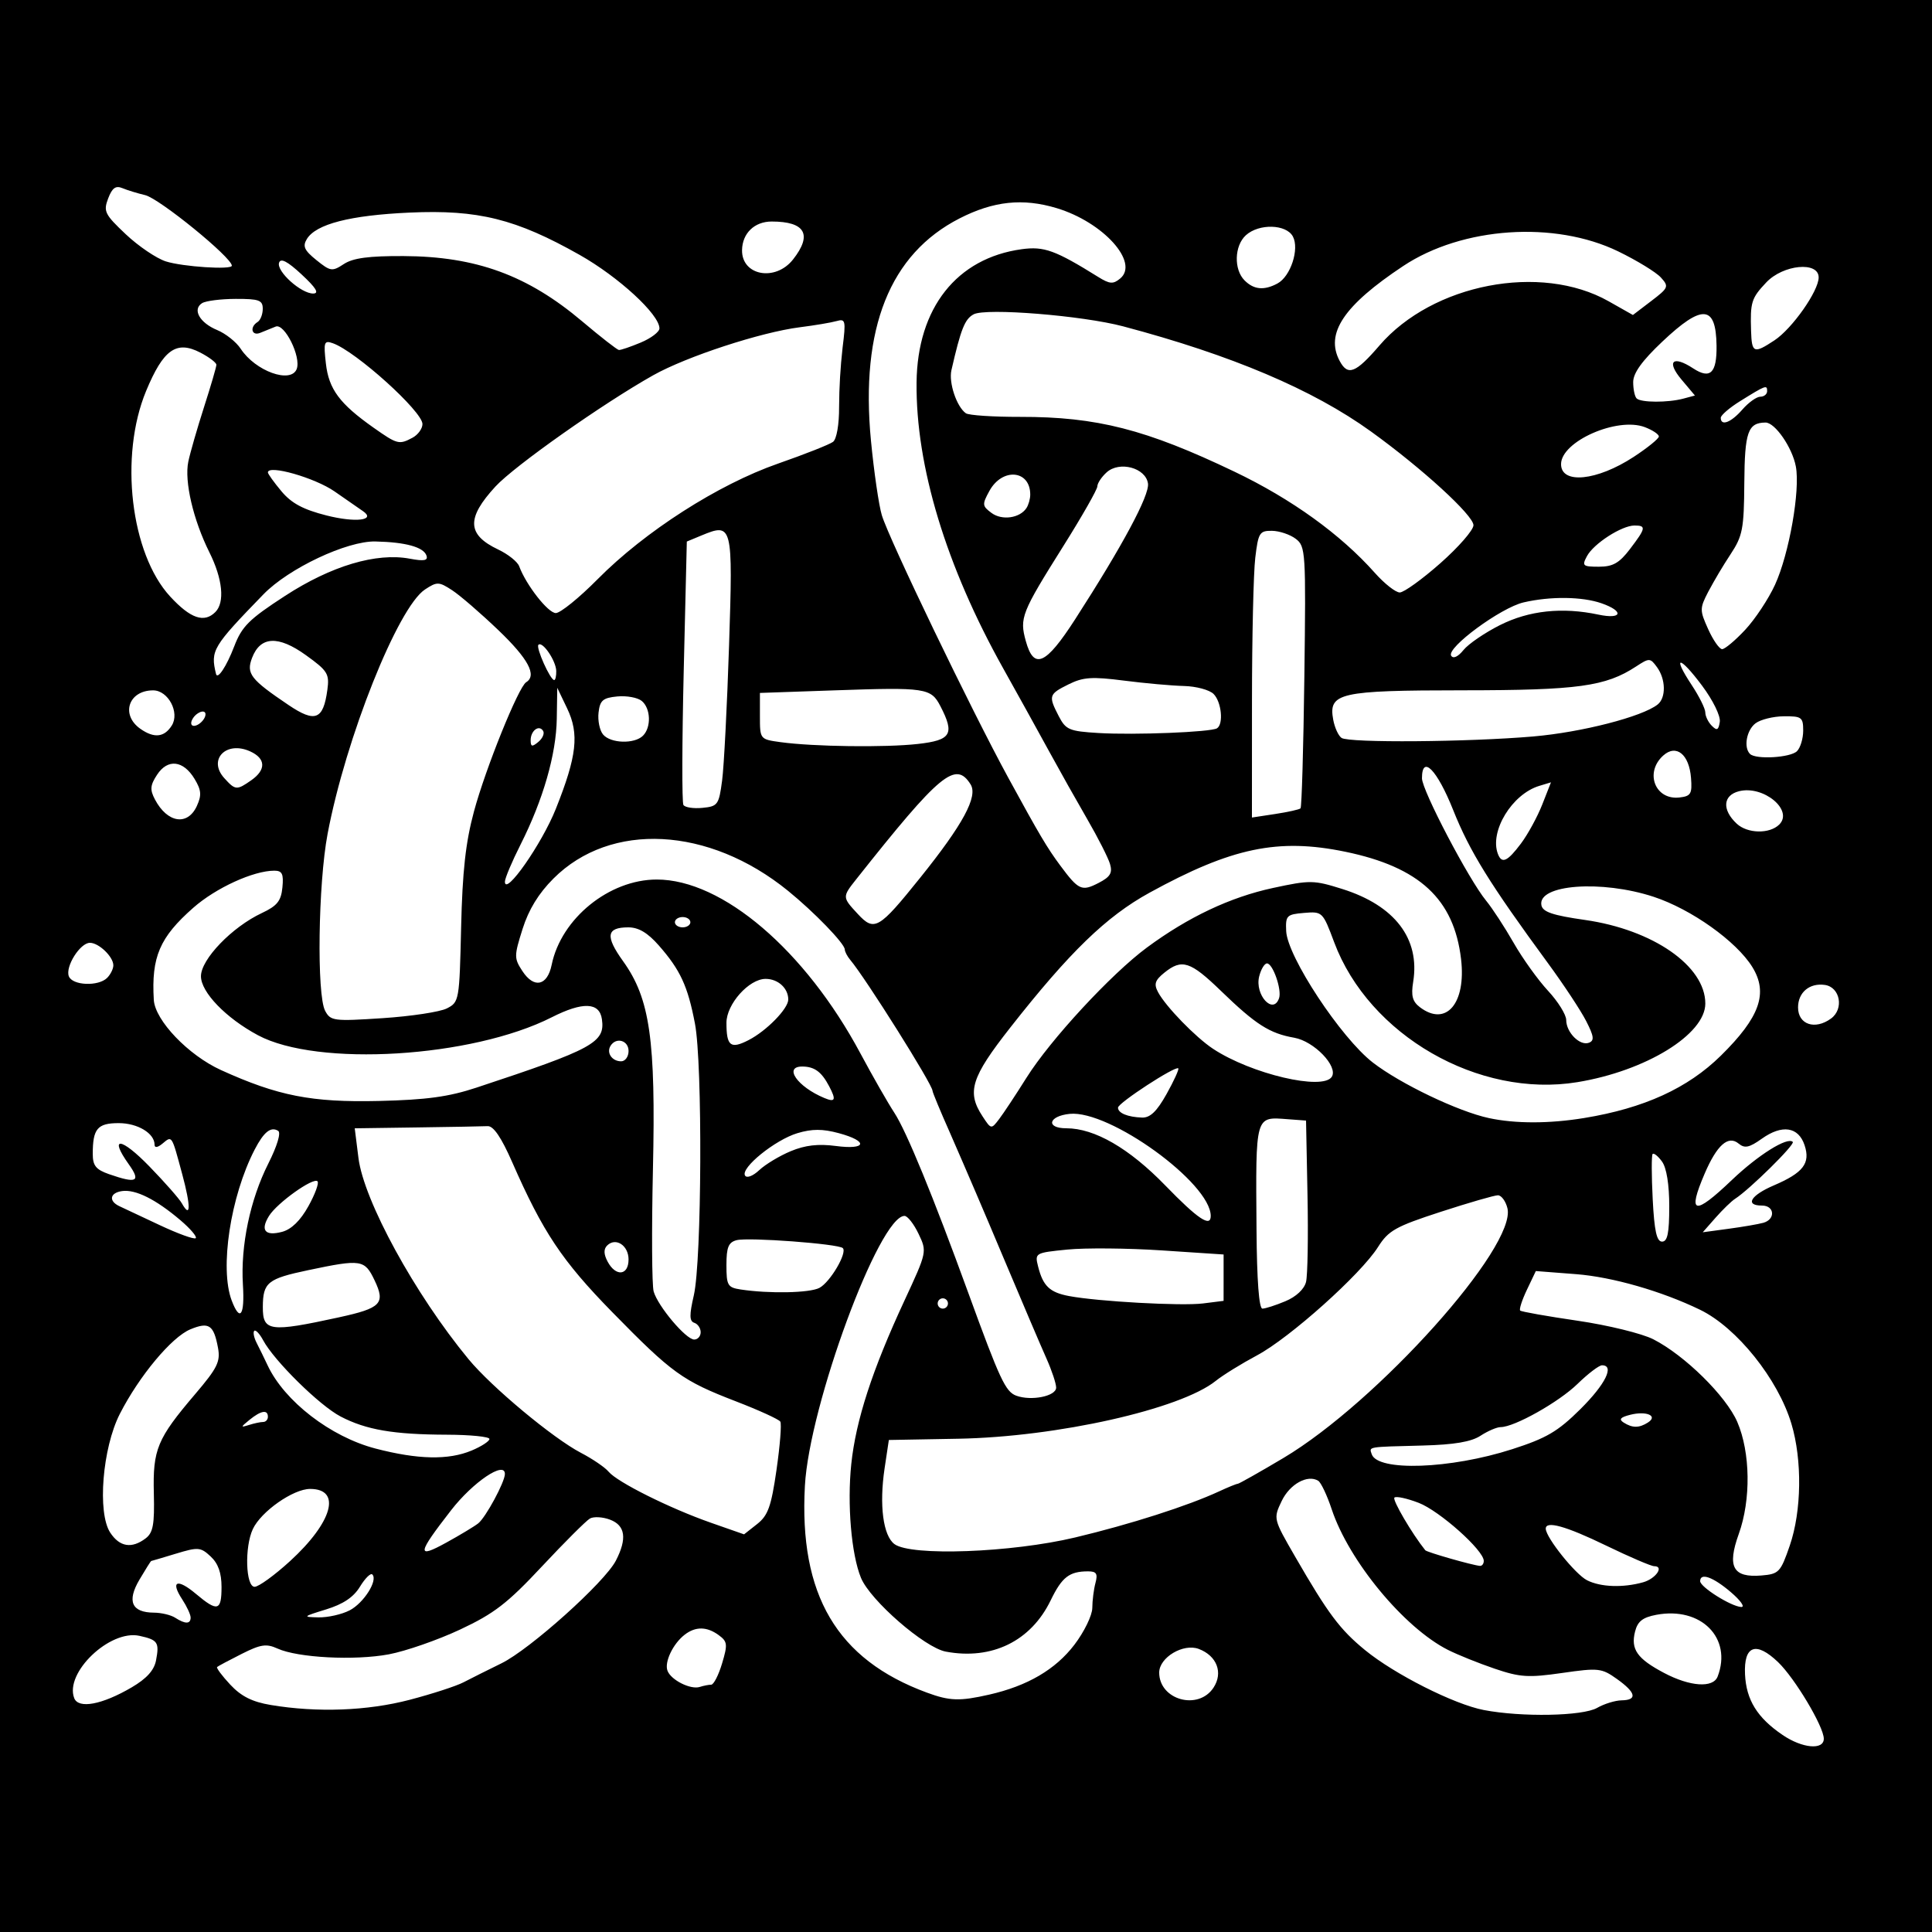
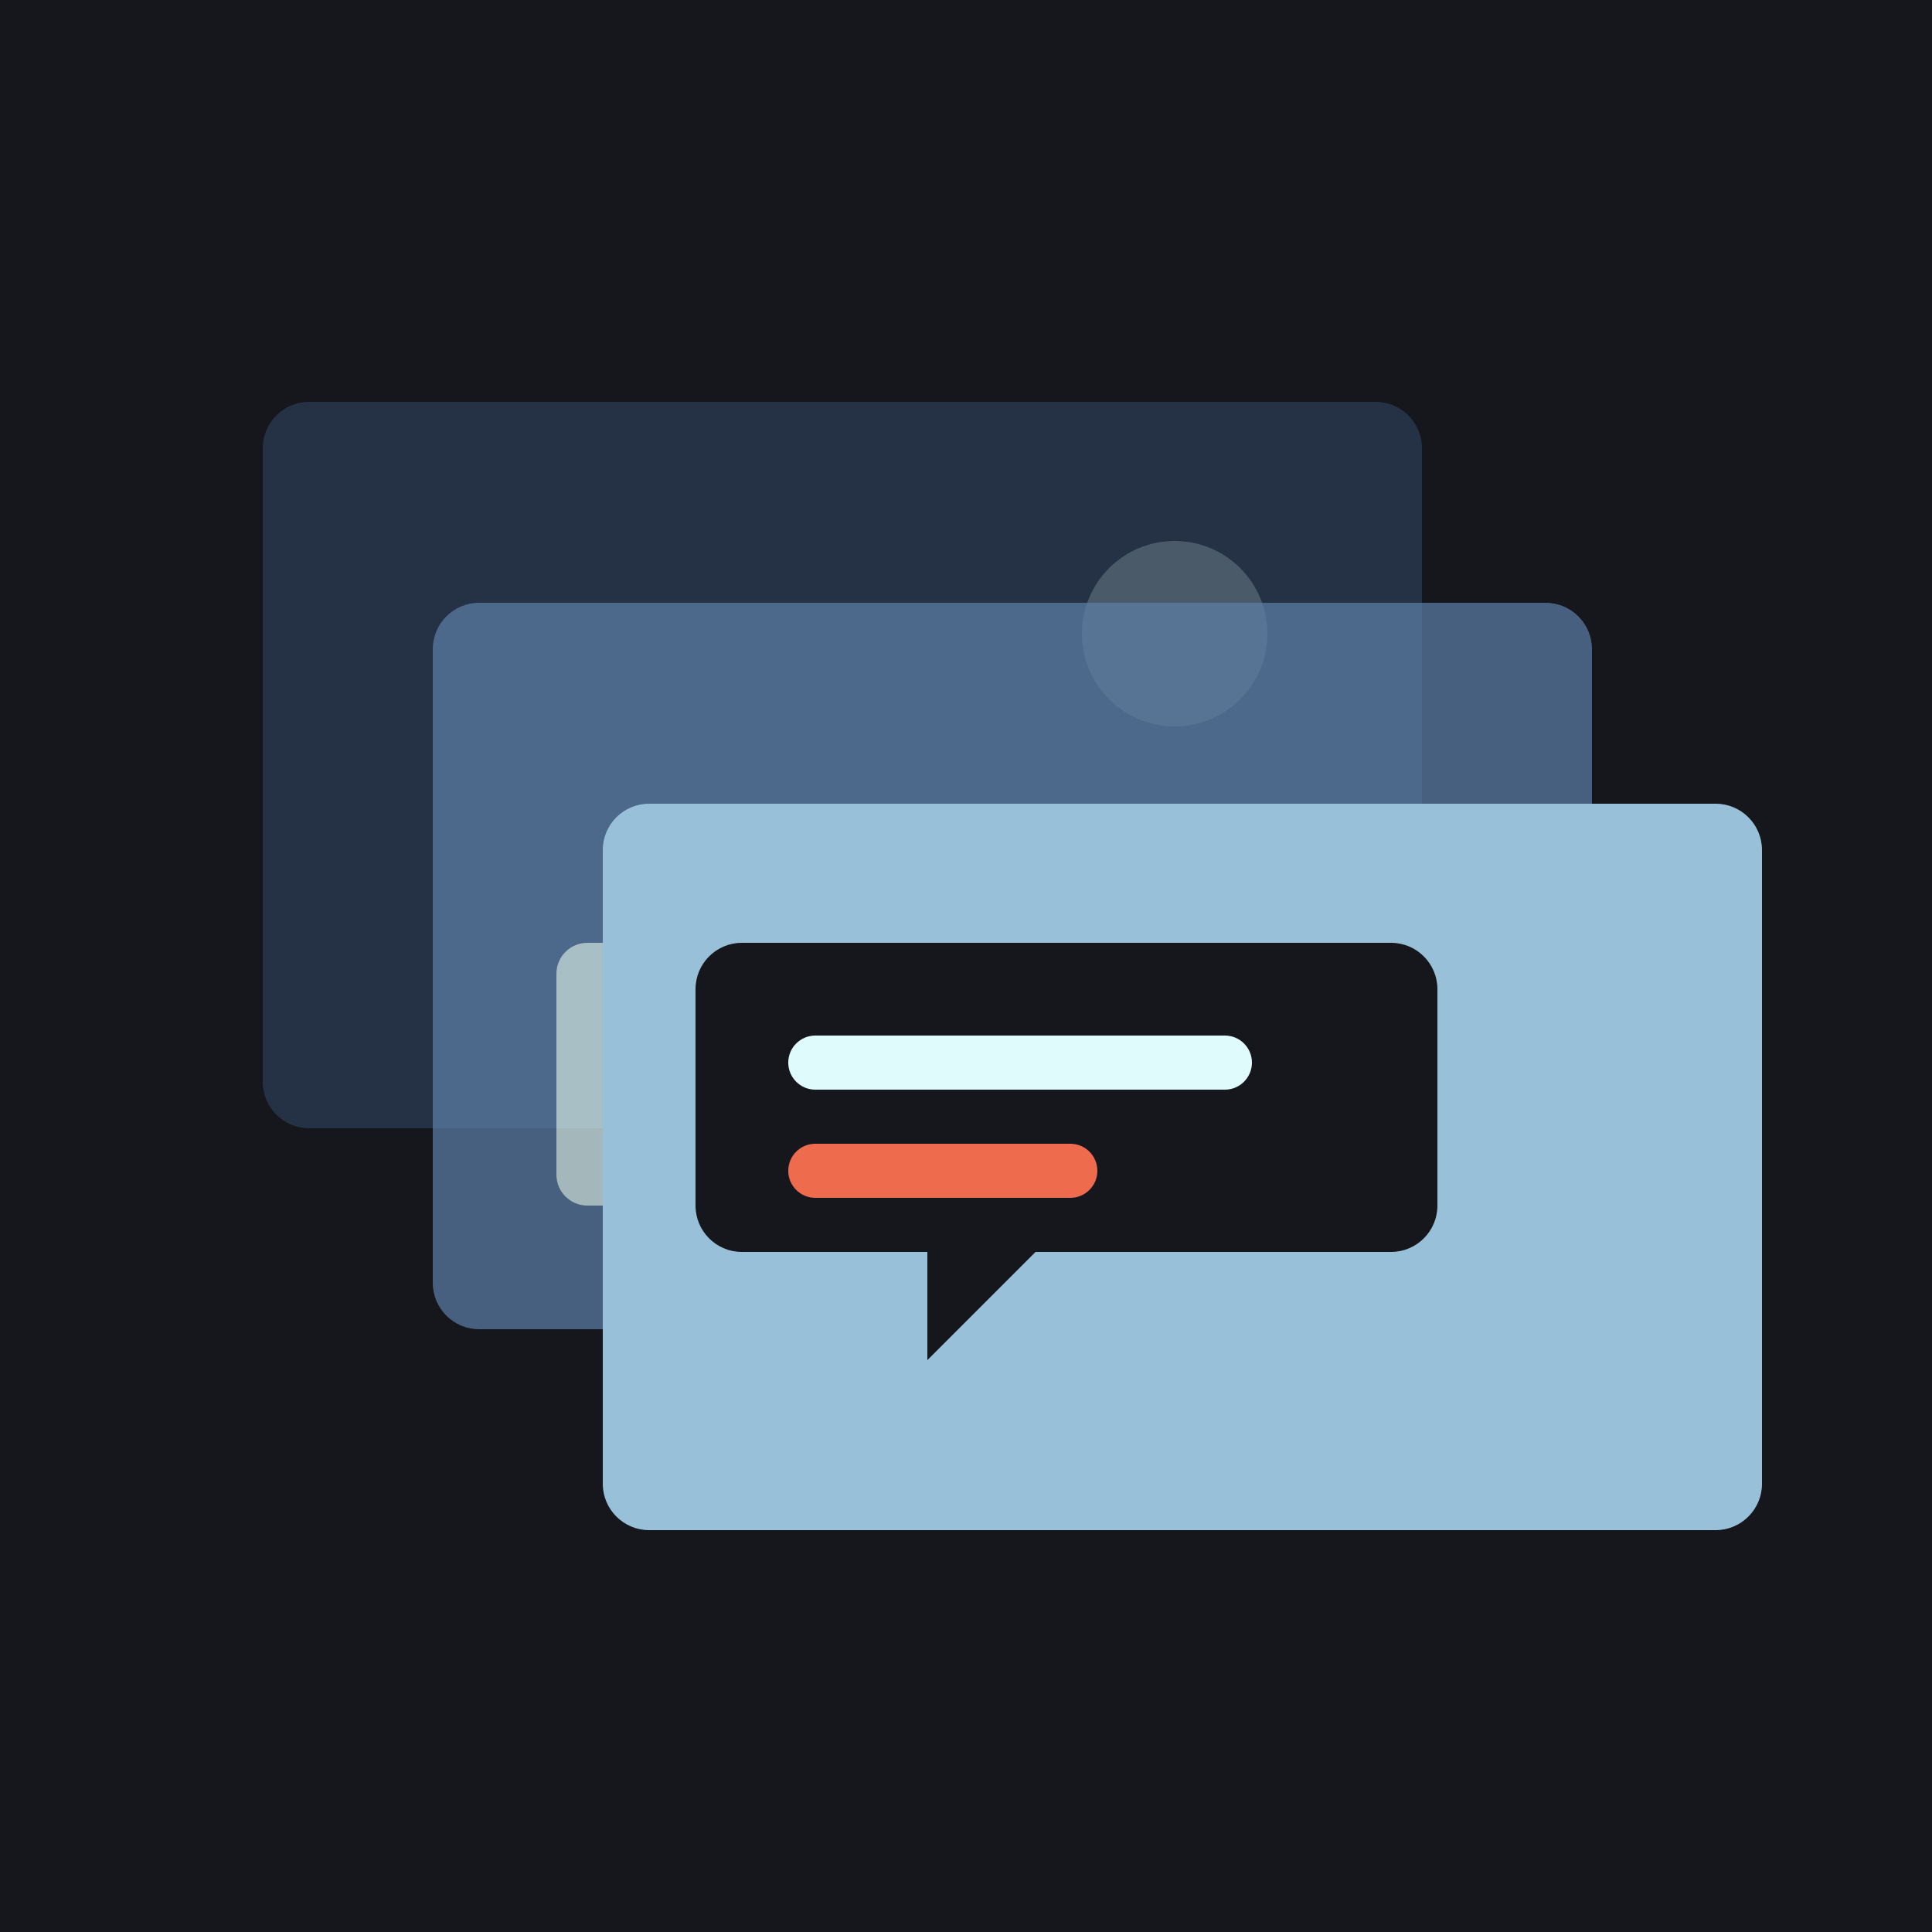
- <svg xmlns="http://www.w3.org/2000/svg" width="250" height="250" viewBox="0 0 132.292 132.292">
-   <path d="M0 0h132.292v132.292H0C-.099 85.43 0 45.518 0 0zm124.883 119.057c0-.825-1.98-4.142-3.132-5.245-1.513-1.45-2.356-1.138-2.262.839.083 1.75.838 2.97 2.569 4.147 1.35.92 2.825 1.055 2.825.259zm-15.522-2.111c.485-.278 1.24-.51 1.676-.517 1.102-.017.99-.53-.319-1.462-1.05-.747-1.26-.77-3.75-.412-2.313.333-2.884.297-4.621-.293-1.09-.37-2.53-.95-3.2-1.287-3.006-1.519-6.784-6.089-7.96-9.63-.317-.955-.733-1.833-.923-1.95-.728-.45-1.95.228-2.504 1.39-.575 1.205-.572 1.216.923 3.804 2.261 3.915 3.066 4.99 4.787 6.4 2.021 1.655 6.095 3.712 8.13 4.103 2.587.498 6.772.419 7.761-.146zm-81.306-.554c1.533-.402 3.19-.94 3.682-1.197.492-.257 1.66-.841 2.596-1.299 1.95-.953 7.07-5.545 7.837-7.03.779-1.506.652-2.41-.394-2.807-.5-.19-1.121-.226-1.38-.08-.258.147-1.737 1.623-3.287 3.28-2.36 2.526-3.269 3.227-5.598 4.32-1.53.718-3.729 1.482-4.887 1.7-2.345.438-6.234.236-7.624-.397-.762-.347-1.153-.288-2.456.37-.853.43-1.608.832-1.677.894-.069.061.337.606.901 1.21.748.8 1.502 1.179 2.772 1.391 3.182.533 6.616.404 9.515-.355zm-19.038-.851c1.023-.6 1.538-1.17 1.667-1.846.237-1.238.123-1.407-1.135-1.683-2.023-.444-5.136 2.526-4.468 4.265.29.755 1.907.453 3.936-.736zm58.716.497c2.622-.596 4.538-1.717 5.834-3.414.672-.88 1.224-2.014 1.227-2.52.003-.506.1-1.277.217-1.713.17-.633.067-.794-.505-.794-1.285 0-1.789.39-2.56 1.982-1.353 2.797-4.03 4.106-7.185 3.514-1.451-.272-5.172-3.509-5.807-5.052-.66-1.604-.952-5.042-.663-7.797.315-2.995 1.435-6.439 3.637-11.18 1.55-3.34 1.553-3.356.969-4.58-.322-.676-.755-1.227-.962-1.226-1.734.01-6.516 12.967-6.82 18.478-.412 7.477 2.194 11.897 8.352 14.164 1.563.576 2.246.598 4.266.138zm15.363-.48c.67-1.023.23-2.178-1.01-2.648-1.06-.402-2.711.584-2.711 1.617 0 1.878 2.68 2.62 3.721 1.031zm-34.398-.2c.17 0 .506-.654.745-1.454.393-1.309.37-1.502-.23-1.94-.81-.593-1.581-.604-2.324-.034-.806.619-1.41 1.883-1.182 2.476.244.638 1.586 1.308 2.211 1.105.259-.084.61-.153.78-.153zm68.916-.558c1.012-2.638-1.135-4.802-4.195-4.228-.94.177-1.285.448-1.461 1.152-.305 1.214.145 1.854 1.987 2.828 1.78.942 3.362 1.048 3.669.248zm-104.561-4.04c0-.201-.26-.762-.577-1.246-.827-1.262-.343-1.454.942-.373 1.48 1.245 1.751 1.172 1.751-.472 0-.966-.229-1.61-.742-2.089-.69-.643-.856-.656-2.38-.194-.902.274-1.664.5-1.693.502-.03.002-.392.577-.805 1.277-.873 1.48-.536 2.25.99 2.26.51.003 1.164.159 1.455.347.69.446 1.059.441 1.059-.012zm10.885-.49c.97-.502 1.956-2.06 1.557-2.46-.115-.116-.495.259-.844.832-.44.725-1.149 1.2-2.324 1.562-1.595.49-1.624.52-.525.544.64.013 1.601-.202 2.136-.479zm94.582-1.247c-1.22-1.042-2.103-1.359-2.103-.753 0 .4 2.11 1.728 2.809 1.767.283.016-.034-.44-.706-1.014zm-98.662-2.125c2.917-2.666 3.551-4.945 1.377-4.945-1.157 0-3.359 1.544-3.923 2.75-.575 1.23-.49 3.952.122 3.952.275 0 1.366-.79 2.424-1.757zm92.652 1.448c.868-.243 1.462-1.102.761-1.102-.21 0-1.69-.635-3.29-1.41-2.768-1.343-4.162-1.73-4.136-1.147.028.622 2.03 3.117 2.826 3.52.93.47 2.456.525 3.839.139zm10.043-2.513c.813-2.364.86-5.854.112-8.345-.92-3.062-3.738-6.58-6.248-7.8-2.625-1.275-6.017-2.25-8.495-2.441l-2.757-.213-.611 1.281c-.336.705-.543 1.346-.46 1.425.084.079 1.853.392 3.932.696 2.079.304 4.411.876 5.183 1.27 2.15 1.096 4.983 3.886 5.75 5.66.9 2.085.944 5.33.102 7.67-.812 2.258-.4 3.008 1.559 2.844 1.19-.1 1.304-.222 1.933-2.047zM101.6 106.88c0-.724-3.03-3.425-4.458-3.975-.803-.308-1.55-.47-1.662-.358-.154.154 1.207 2.476 2.115 3.605.11.136 3.204 1.021 3.74 1.07.146.013.265-.141.265-.342zm-68.854-2.569c.517-.41 1.826-2.836 1.826-3.383 0-.921-2.183.551-3.685 2.486-2.329 2.999-2.38 3.344-.328 2.215.946-.521 1.93-1.114 2.187-1.318zm40.868.967c3.776-.9 7.712-2.16 9.871-3.161.612-.284 1.183-.516 1.269-.516.086 0 1.491-.794 3.122-1.763 6.44-3.831 16-14.493 15.343-17.112-.122-.485-.415-.88-.652-.88-.237 0-2 .51-3.918 1.134-3.095 1.007-3.577 1.279-4.293 2.412-1.177 1.864-6.033 6.212-8.278 7.412-1.067.57-2.34 1.357-2.827 1.748-2.42 1.943-10.869 3.842-17.64 3.964l-4.748.086-.291 1.94c-.377 2.513-.102 4.62.679 5.192 1.143.836 7.996.583 12.363-.456zm-63.64.06c.51-.388.613-.95.56-3.076-.076-3.02.226-3.746 2.826-6.797 1.527-1.792 1.743-2.23 1.567-3.175-.293-1.574-.62-1.792-1.893-1.265-1.282.531-3.503 3.194-4.83 5.793-1.19 2.332-1.549 6.765-.656 8.128.643.98 1.472 1.115 2.426.392zm43.197-4.696c.24-1.658.357-3.142.26-3.298-.096-.155-1.46-.779-3.033-1.385-3.671-1.416-4.37-1.92-8.474-6.111-3.44-3.515-4.746-5.471-6.856-10.278-.74-1.688-1.28-2.478-1.676-2.458-.32.016-2.5.056-4.842.088l-4.26.06.254 2.026c.367 2.934 3.867 9.334 7.538 13.782 1.576 1.91 5.786 5.417 7.696 6.413.797.415 1.649.996 1.893 1.29.594.716 4.185 2.508 6.998 3.494l2.28.798.893-.703c.748-.588.965-1.196 1.33-3.718zm50.37-1.408c2.356-.758 3.127-1.21 4.674-2.744 1.718-1.705 2.359-3.003 1.481-3.003-.203 0-.957.573-1.675 1.273-1.28 1.248-4.325 2.96-5.265 2.96-.261 0-.88.266-1.377.59-.635.417-1.802.615-3.956.671-3.85.1-3.67.07-3.497.591.395 1.198 5.387 1.023 9.614-.338zm-71.25.092c.672-.281 1.223-.638 1.223-.794 0-.155-1.31-.287-2.91-.292-3.656-.012-5.528-.332-7.282-1.246-1.44-.75-4.55-3.813-5.304-5.222-.24-.448-.514-.737-.609-.643-.094.095-.02.466.164.824.185.359.522 1.049.75 1.534 1.152 2.459 4.312 4.897 7.385 5.7 2.906.758 4.996.802 6.582.139zm-14.27-1.958c.178 0 .323-.16.323-.353 0-.511-.47-.434-1.255.205-.627.51-.63.54-.039.353.356-.113.792-.205.97-.205zm94.817.038c.716-.453-.091-.81-1.201-.532-.687.173-.807.313-.457.535.601.381 1.054.38 1.658-.002zm-40.519-2.39c0-.28-.298-1.175-.662-1.99-.365-.813-1.732-4.02-3.039-7.124a625.477 625.477 0 0 0-3.57-8.334c-.658-1.48-1.195-2.775-1.195-2.878 0-.429-4.575-7.707-5.639-8.97-.197-.234-.363-.551-.368-.705-.014-.412-2.096-2.563-3.892-4.021-5.42-4.402-12.141-4.752-16.056-.837-1.022 1.022-1.697 2.124-2.117 3.456-.584 1.852-.584 2.004-.008 2.884.793 1.21 1.707 1.013 2.002-.432.649-3.171 3.937-5.84 7.196-5.84 4.494 0 10.168 4.847 13.952 11.919.831 1.552 1.875 3.378 2.32 4.057.824 1.258 2.648 5.702 5.067 12.347 2.155 5.92 2.542 6.748 3.275 7.02 1.03.38 2.734.036 2.734-.553zm-24.341-3.793c0-.275-.196-.565-.435-.644-.34-.114-.347-.528-.034-1.882.547-2.372.604-15.856.077-18.608-.491-2.57-1-3.67-2.474-5.349-.764-.87-1.386-1.24-2.089-1.24-1.5 0-1.593.598-.358 2.317 1.843 2.567 2.244 5.367 2.044 14.264-.094 4.172-.071 7.93.05 8.353.29 1.011 2.212 3.29 2.776 3.29.243 0 .443-.226.443-.5zm-24.77-1.02c2.891-.629 3.198-.947 2.441-2.533-.68-1.426-.908-1.461-4.533-.699-2.796.588-3.11.843-3.119 2.518-.008 1.684.463 1.749 5.212.715zm-6.575-2.236c-.166-2.671.497-5.832 1.74-8.294.606-1.201.88-2.112.673-2.24-.502-.31-.982.074-1.61 1.288-1.657 3.205-2.406 8.134-1.57 10.333.569 1.496.899 1.029.767-1.087zm48.278 1.287a.354.354 0 0 0-.353-.353.354.354 0 0 0-.352.353c0 .194.158.352.352.352a.354.354 0 0 0 .353-.352zm18.874-1.764V85.9l-4.234-.28c-2.328-.154-5.239-.18-6.468-.057-2.207.22-2.232.236-2 1.16.335 1.336.794 1.774 2.118 2.023 2.006.376 7.698.69 9.173.506l1.41-.177zm4.232 1.61c.736-.307 1.29-.826 1.413-1.322.11-.45.156-3.12.1-5.933l-.1-5.115-1.236-.092c-2.266-.17-2.213-.356-2.155 7.589.025 3.437.17 5.38.403 5.38.2 0 .909-.228 1.575-.507zm-31.906-.915c.739-.395 1.918-2.403 1.6-2.722-.294-.293-6.464-.754-7.272-.543-.559.146-.697.485-.697 1.706 0 1.39.084 1.535.97 1.67 1.972.298 4.74.241 5.4-.111zM43.04 86.243c0-.966-.882-1.54-1.468-.956-.247.248-.235.598.037 1.106.558 1.043 1.43.952 1.43-.15zm-30.692-2.695c-1.679-1.427-3.07-2.12-3.992-1.99-.835.12-.933.682-.18 1.035.257.12 1.499.703 2.759 1.296 1.26.592 2.37.994 2.469.893.098-.101-.377-.657-1.056-1.234zm101.953-.93c0-1.517-.184-2.655-.5-3.087-.275-.376-.564-.605-.642-.508-.077.096-.074 1.485.008 3.086.112 2.182.273 2.91.642 2.91.372 0 .491-.583.491-2.402zm-93.184-.024c.458-.823.739-1.59.624-1.705-.289-.29-2.768 1.481-3.32 2.37-.611.987-.273 1.399.896 1.09.637-.17 1.254-.77 1.8-1.755zm99.622 1.137c.85-.235.78-1.181-.088-1.181-1.19 0-.786-.696.799-1.376 2.031-.87 2.528-1.518 2.117-2.757-.42-1.265-1.538-1.435-2.928-.445-.861.613-1.173.679-1.588.334-.711-.59-1.485.096-2.329 2.063-1.195 2.79-.721 2.899 1.867.43 1.8-1.716 3.807-2.972 4.17-2.608.173.172-2.961 3.263-3.95 3.896-.248.158-.848.74-1.333 1.29l-.882 1.002 1.764-.239c.97-.13 2.042-.315 2.381-.409zm-37.835-.467c0-2.252-6.925-7.267-9.656-6.993-1.462.147-1.66.987-.232.987 1.937 0 4.305 1.369 6.78 3.919 2.22 2.289 3.108 2.885 3.108 2.087zm-70.43-2.874c-.73-2.706-.683-2.635-1.352-2.08-.328.272-.538.301-.538.075 0-.782-1.157-1.48-2.457-1.48-1.455 0-1.776.382-1.776 2.111 0 .8.219 1.072 1.111 1.383 1.906.664 2.203.515 1.355-.676-1.382-1.94-.533-1.855 1.408.142 1.051 1.082 2.053 2.22 2.226 2.529.613 1.094.623.217.024-2.004zm41.669-1.563c.987-.412 1.884-.516 3.082-.358 2.12.282 2.262-.324.205-.878-1.11-.299-1.826-.298-2.829.002-1.525.457-3.906 2.384-3.585 2.902.12.195.54.035.974-.372.418-.393 1.387-.977 2.153-1.296zm16.145-5.03c1.628-2.596 5.806-7.113 8.246-8.915 2.826-2.088 5.709-3.45 8.636-4.08 2.537-.547 2.79-.543 4.741.071 3.599 1.132 5.334 3.405 4.855 6.36-.155.952-.049 1.349.465 1.738 1.79 1.355 3.17-.263 2.814-3.298-.483-4.107-2.847-6.3-7.924-7.35-4.6-.95-7.778-.287-13.403 2.801-2.96 1.624-5.482 4.067-9.552 9.253-2.67 3.402-2.98 4.394-1.893 6.054.595.908.6.909 1.147.19.302-.397 1.143-1.668 1.868-2.825zm38.19 2.758c4.092-.67 7.09-2.038 9.357-4.27 2.67-2.629 3.257-4.284 2.153-6.071-1.09-1.762-4.181-3.961-6.757-4.807-3.571-1.172-7.959-.843-7.685.577.089.462.771.693 2.984 1.009 4.662.666 8.24 3.152 8.24 5.724 0 2.112-4.071 4.614-8.761 5.383-6.764 1.11-14.27-3.21-16.654-9.584-.78-2.086-.805-2.11-2.063-2.005-1.19.1-1.27.182-1.222 1.245.078 1.743 3.747 7.308 5.933 9 1.885 1.458 5.847 3.354 7.95 3.804 1.816.389 4.133.387 6.525-.005zm-28.598-1.643c.505-.903.865-1.694.802-1.757-.193-.193-4.128 2.372-4.128 2.69 0 .372.656.644 1.645.68.556.02 1.014-.42 1.681-1.613zm-47.247-.44c8-2.644 8.81-3.086 8.583-4.681-.165-1.168-1.308-1.212-3.436-.133-5.466 2.769-16.043 3.414-20.12 1.227-2.19-1.174-3.9-2.945-3.9-4.038 0-1.16 2.127-3.369 4.168-4.326 1.052-.494 1.32-.828 1.41-1.756.09-.926-.017-1.146-.555-1.146-1.427 0-4.001 1.178-5.545 2.537-2.304 2.027-2.88 3.369-2.707 6.307.083 1.407 2.365 3.793 4.602 4.809 3.893 1.769 6.21 2.223 10.797 2.116 3.283-.077 4.788-.283 6.703-.916zm24.141-.094c-.52-.987-1-1.34-1.828-1.348-1.32-.011-.348 1.386 1.5 2.155.75.313.824.134.328-.807zm34.422-.65c.44-.712-1.218-2.432-2.574-2.67-1.686-.295-2.635-.9-5.013-3.202-2.106-2.039-2.681-2.223-3.888-1.246-.637.516-.72.776-.424 1.328.528.987 2.566 3.086 3.765 3.878 2.612 1.725 7.534 2.882 8.134 1.912zm-48.156-1.761c0-.73-.851-.974-1.235-.353-.295.478.103 1.058.727 1.058.28 0 .508-.317.508-.705zm8.225-.75c1.22-.626 2.711-2.151 2.711-2.774 0-.776-.7-1.415-1.55-1.415-1.14 0-2.683 1.73-2.683 3.006 0 1.602.281 1.821 1.522 1.184zm57.347-1.3c-.365-.716-1.538-2.492-2.605-3.948-4-5.452-5.369-7.664-6.499-10.495-1.106-2.772-2.14-3.826-2.14-2.182 0 .822 3.203 6.934 4.392 8.381.427.52 1.274 1.818 1.884 2.885.609 1.067 1.669 2.545 2.354 3.283.686.738 1.247 1.64 1.247 2.003 0 .852.94 1.793 1.556 1.557.382-.147.345-.44-.189-1.484zm16.768-.175c.9-.658.622-2.152-.427-2.3-1.046-.149-1.833.512-1.833 1.54 0 1.174 1.16 1.564 2.26.76zm-94.784-.691c.843-.427.863-.537.979-5.551.089-3.842.308-5.818.88-7.938.798-2.956 3.046-8.52 3.574-8.847.754-.465.149-1.6-1.897-3.559-1.212-1.161-2.641-2.395-3.175-2.742-.904-.589-1.03-.592-1.852-.053-1.861 1.22-5.434 10.181-6.674 16.74-.646 3.418-.75 11.025-.166 12.117.371.693.587.72 3.932.5 1.946-.127 3.926-.427 4.4-.667zm56.987-.7c.2-.579-.426-2.382-.826-2.382-.172 0-.412.4-.535.887-.317 1.265.958 2.666 1.36 1.495zM7.338 66.957c.233-.233.423-.618.423-.857 0-.587-.993-1.542-1.604-1.542-.671 0-1.698 1.63-1.444 2.29.244.638 2.023.711 2.625.11zm39.934-3.81c0-.194-.238-.353-.529-.353-.291 0-.53.16-.53.353 0 .194.239.353.53.353.291 0 .53-.159.53-.353zm15.732-3.038c2.941-3.66 3.974-5.573 3.457-6.398-1.024-1.634-2.082-.759-7.812 6.471-.985 1.243-.985 1.244.088 2.402 1.134 1.224 1.437 1.047 4.267-2.475zm13.003-.949c-.126-.426-.827-1.807-1.558-3.068a244.394 244.394 0 0 1-2.58-4.587 767.267 767.267 0 0 0-3.173-5.733c-3.916-7.002-5.994-13.86-5.935-19.582.053-5.098 2.75-8.516 7.201-9.126 1.528-.21 2.298.07 5.234 1.898.79.492 1.026.509 1.507.11 1.327-1.102-1.164-3.861-4.349-4.82-2.315-.698-4.322-.486-6.647.702-4.776 2.441-6.806 7.526-6.07 15.208.205 2.135.54 4.437.745 5.116.5 1.655 6.14 13.365 8.666 17.991 2.13 3.901 2.654 4.787 3.553 5.998 1.254 1.69 1.47 1.788 2.626 1.19.799-.413.961-.683.78-1.297zM38.06 55.386c1.444-3.623 1.613-5.128.774-6.88l-.676-1.41-.033 2.116c-.038 2.439-.935 5.555-2.476 8.61-.592 1.171-1.076 2.32-1.076 2.552 0 1.029 2.533-2.594 3.487-4.988zm66.082 2.381c.473-.63 1.13-1.833 1.46-2.672l.6-1.525-.801.242c-1.87.565-3.42 3.115-2.834 4.66.266.699.65.526 1.575-.705zm17.689-1.306c.994-.983-1.077-2.702-2.75-2.283-1.11.279-1.18 1.271-.16 2.223.735.684 2.246.715 2.91.06zM13.48 55.186c.336-.736.306-1.083-.158-1.852-.77-1.275-1.84-1.394-2.565-.286-.475.724-.5 1.024-.146 1.697.85 1.613 2.238 1.826 2.87.441zm75.573.164c.081-.08.199-4.146.262-9.033.11-8.545.087-8.908-.591-9.423-.388-.295-1.12-.54-1.627-.547-.85-.01-.938.133-1.143 1.841-.123 1.019-.224 5.439-.226 9.822l-.003 7.97 1.591-.242c.875-.133 1.657-.307 1.737-.388zm-39.607-1.904c.128-.97.342-5.137.476-9.258.268-8.28.237-8.403-1.896-7.52l-.997.414-.212 8.864c-.116 4.876-.126 9.003-.021 9.172.104.17.69.26 1.303.2 1.05-.102 1.127-.21 1.347-1.872zm66.345-.177c-.126-1.624-1.016-2.337-1.907-1.53-1.287 1.165-.546 3.063 1.12 2.868.777-.09.872-.252.787-1.338zm-98.583.157c1.024-.718.995-1.487-.076-1.975-1.646-.75-2.92.565-1.774 1.831.755.835.852.843 1.85.144zm105.84-1.991c.234-.233.424-.868.424-1.411 0-.908-.106-.987-1.323-.977-.727.006-1.6.222-1.94.48-.615.467-.83 1.648-.382 2.096.398.399 2.774.26 3.222-.188zM37.19 50.049c-.279-.45-.854-.02-.854.639 0 .448.098.47.525.115.29-.24.437-.58.329-.754zm25.667.892c2.279-.258 2.526-.674 1.538-2.584-.646-1.25-.998-1.303-7.245-1.086l-5.115.177v1.588c0 1.585.003 1.588 1.41 1.782 2.26.31 7.182.375 9.412.123zm-18.83-.564c.578-.578.533-1.87-.083-2.38-.278-.231-1.033-.37-1.676-.308-.987.095-1.187.267-1.283 1.104-.063.545.076 1.22.308 1.499.511.617 2.15.667 2.734.085zm60.975.05c3.3-.284 7.448-1.35 8.504-2.187.583-.461.561-1.728-.045-2.557-.468-.639-.524-.64-1.436-.043-2.082 1.364-3.973 1.624-11.846 1.628-8.482.004-9.23.174-8.887 2.02.1.54.357 1.1.571 1.242.518.347 8.665.283 13.14-.102zm-93.24-.746c.56-.89-.244-2.409-1.277-2.409-1.687 0-2.241 1.673-.872 2.634.94.66 1.637.586 2.148-.225zm71.57.19c.46-.285.31-1.81-.233-2.352-.28-.28-1.193-.526-2.028-.546-.836-.02-2.689-.187-4.117-.37-2.182-.28-2.788-.239-3.784.256-1.359.675-1.393.786-.674 2.178.485.937.717 1.035 2.734 1.156 2.463.147 7.678-.06 8.103-.323zm33.215-2.922c-1.548-2.073-2.075-2.106-.711-.044.513.776.933 1.62.933 1.877 0 .256.199.666.441.911.355.358.463.307.551-.262.063-.4-.465-1.478-1.214-2.482zM14.045 49.058c.088-.265-.044-.397-.309-.309a1.103 1.103 0 0 0-.617.618c-.088.264.044.397.309.308.254-.085.532-.362.617-.617zm8.37-1.81c.15-1.109.027-1.31-1.467-2.385-1.899-1.367-3.122-1.304-3.69.189-.408 1.075-.104 1.468 2.498 3.223 1.823 1.23 2.379 1.016 2.658-1.027zm15.674-1.299c-.013-.7-.945-2.071-1.222-1.795-.186.186.812 2.413 1.082 2.413.083 0 .146-.278.14-.618zm-22.057-1.673c.53-1.387 1.01-1.866 3.492-3.477 3.162-2.054 6.246-2.973 8.537-2.543.977.183 1.257.131 1.142-.212-.194-.581-1.43-.923-3.502-.967-1.947-.042-5.937 1.842-7.66 3.617-3.492 3.598-3.638 3.842-3.25 5.452.1.42.725-.52 1.24-1.87zm57.586-1.869c3.242-5.028 5.106-8.503 4.989-9.301-.157-1.075-1.953-1.557-2.832-.761-.349.315-.634.746-.635.959-.002.212-1.05 2.053-2.33 4.09-2.87 4.568-3.007 4.916-2.57 6.497.551 1.999 1.363 1.643 3.378-1.484zm29.095.395c1.99-1 4.263-1.242 6.736-.717 1.627.345 1.784-.228.212-.776-1.325-.462-3.502-.487-5.337-.06-1.56.362-5.291 3.11-4.957 3.65.14.227.469.075.845-.39.338-.418 1.464-1.186 2.501-1.708zm16.786.325c.68-.728 1.6-2.117 2.044-3.087.968-2.115 1.733-6.462 1.426-8.099-.244-1.3-1.43-3.016-2.08-3.008-1.205.016-1.423.64-1.449 4.137-.022 3.148-.115 3.631-.94 4.88a34.134 34.134 0 0 0-1.533 2.577c-.586 1.135-.586 1.259 0 2.558.338.75.768 1.365.955 1.365.187 0 .897-.595 1.577-1.323zM14.746 41.91c.66-.66.501-2.267-.406-4.086-1.111-2.23-1.726-4.868-1.446-6.211.125-.604.61-2.284 1.075-3.734.466-1.45.848-2.755.848-2.901 0-.146-.498-.523-1.107-.838-1.634-.845-2.526-.211-3.706 2.633-1.847 4.456-1.064 11.136 1.65 14.075 1.39 1.507 2.326 1.828 3.092 1.062zm26.176-2.25c3.241-3.274 8.247-6.482 12.347-7.913 1.844-.643 3.542-1.315 3.774-1.493.246-.188.419-1.189.413-2.388a38.247 38.247 0 0 1 .24-4.068c.231-1.85.2-1.988-.412-1.813-.365.104-1.499.295-2.52.424-2.67.34-7.75 2.002-10.036 3.286-3.427 1.925-9.504 6.21-10.8 7.616-2.002 2.173-1.954 3.302.186 4.317.676.32 1.322.836 1.436 1.145.475 1.286 1.979 3.207 2.509 3.206.313-.001 1.602-1.044 2.863-2.319zm57.705-1.094c1.247-1.101 2.267-2.272 2.267-2.602 0-.676-3.522-3.897-7.022-6.421-3.974-2.867-9.538-5.227-16.966-7.197-2.801-.742-9.397-1.273-10.236-.824-.606.324-.875 1-1.522 3.825-.196.857.358 2.507.99 2.952.199.139 1.869.25 3.712.246 5.253-.009 8.618.852 14.688 3.757 3.907 1.87 7.265 4.292 9.608 6.93.654.735 1.42 1.337 1.701 1.337.282 0 1.533-.901 2.78-2.003zm12.985-.972c1.09-1.43 1.125-1.611.307-1.61-.875.003-2.794 1.239-3.253 2.097-.356.665-.29.724.817.724.959 0 1.395-.248 2.13-1.21zm-86.761-2.596a418.58 418.58 0 0 1-1.937-1.344c-1.35-.94-4.57-1.859-4.57-1.304 0 .099.418.68.928 1.29.689.822 1.486 1.25 3.087 1.656 1.985.504 3.417.333 2.492-.298zm45.435-.209c.142-.216.259-.631.259-.922 0-1.693-1.917-1.86-2.8-.245-.502.919-.492 1.027.146 1.5.715.533 1.936.363 2.395-.333zm41.578-3.503c.945-.618 1.72-1.247 1.724-1.397.004-.15-.428-.438-.958-.64-1.893-.72-5.738.978-5.738 2.533 0 1.394 2.454 1.15 4.972-.496zm-83.619-1.312c.376-.201.683-.623.683-.938 0-.863-4.557-4.973-6.132-5.531-.603-.214-.648-.087-.482 1.38.199 1.763.937 2.758 3.262 4.398 1.63 1.149 1.754 1.18 2.67.69zm91.06-1.928c.422-.485.976-.882 1.232-.882s.466-.172.466-.382c0-.444-.087-.411-1.852.687-.728.452-1.323.966-1.323 1.14 0 .593.706.323 1.477-.563zm-4.038-.751l.792-.212-.92-1.093c-1.053-1.251-.603-1.684.798-.767 1.17.768 1.628.323 1.602-1.556-.038-2.794-.977-2.862-3.72-.268-1.386 1.31-1.988 2.148-1.988 2.764 0 .486.105.989.235 1.118.29.291 2.138.299 3.201.014zm-94.95-2.03c.318-.828-.835-3.148-1.441-2.902l-1.06.429c-.586.237-.737-.398-.177-.744.194-.12.353-.526.353-.902 0-.592-.252-.684-1.852-.68-1.02.003-2.056.135-2.305.293-.678.43-.164 1.344 1.034 1.84.584.242 1.31.819 1.613 1.283 1.005 1.533 3.44 2.412 3.836 1.383zm74.14-1.608c3.639-4.225 11.042-5.654 15.689-3.03l1.666.942 1.254-.956c1.19-.908 1.224-.99.66-1.613-.327-.361-1.641-1.165-2.92-1.786-4.353-2.113-10.679-1.683-14.722 1.001-4.078 2.707-5.357 4.62-4.35 6.503.559 1.043 1.09.836 2.723-1.06zm-50.58-.202c.704-.294 1.278-.73 1.278-.97-.002-.953-2.795-3.524-5.467-5.033-4.361-2.463-6.951-3.107-11.642-2.895-4.075.184-6.41.785-7.035 1.811-.302.495-.177.771.654 1.442.965.778 1.08.794 1.881.269.629-.412 1.71-.556 4.088-.545 4.966.024 8.49 1.312 12.23 4.47 1.261 1.066 2.393 1.948 2.514 1.961.122.013.797-.216 1.5-.51zm77.625-.149c1.215-.8 3.029-3.381 3.029-4.31 0-1.116-2.43-.884-3.588.343-1.02 1.082-1.103 1.346-1.04 3.327.048 1.515.187 1.57 1.599.64zM20.659 18.798c-.972-.903-1.437-1.146-1.55-.809-.195.585 1.512 2.123 2.342 2.11.422-.007.19-.389-.792-1.3zm66.816.612c.898-.48 1.513-2.36 1.054-3.217-.454-.848-2.32-.898-3.217-.087-.792.716-.84 2.347-.091 3.095.637.637 1.333.702 2.254.21zm-33.173-1.642c1.342-1.706.84-2.599-1.463-2.599-1.177 0-2.01.805-2.028 1.958-.027 1.75 2.285 2.174 3.491.64zm-38.427.425c0-.562-4.967-4.605-5.937-4.832-.518-.122-1.218-.336-1.555-.477-.461-.193-.702-.018-.978.707-.335.882-.234 1.088 1.205 2.447.865.817 2.099 1.653 2.743 1.86 1.154.369 4.522.59 4.522.295z" />
+ <svg xmlns="http://www.w3.org/2000/svg" width="250" height="250" viewBox="0 0 250 250" role="img" aria-label="Sliders">
+   <rect width="250" height="250" fill="#16161d" />
+   <g opacity="0.4">
+     <rect x="34" y="52" width="150" height="94" rx="6" fill="#3d5a80" />
+     <circle cx="152" cy="82" r="12" fill="#98c1d9" />
+   </g>
+   <g opacity="0.7">
+     <rect x="56" y="78" width="150" height="94" rx="6" fill="#5c7fa8" />
+     <rect x="72" y="122" width="26" height="34" rx="4" fill="#e0fbfc" />
+     <rect x="132" y="112" width="26" height="44" rx="4" fill="#e0fbfc" />
+   </g>
+   <g>
+     <rect x="78" y="104" width="150" height="94" rx="6" fill="#98c1d9" />
+     <path d="M96 122h84a6 6 0 0 1 6 6v28a6 6 0 0 1-6 6h-46l-14 14v-14H96a6 6 0 0 1-6-6v-28a6 6 0 0 1 6-6z" fill="#16161d" />
+     <rect x="102" y="134" width="60" height="7" rx="3.5" fill="#e0fbfc" />
+     <rect x="102" y="148" width="40" height="7" rx="3.5" fill="#ee6c4d" />
+   </g>
</svg>
